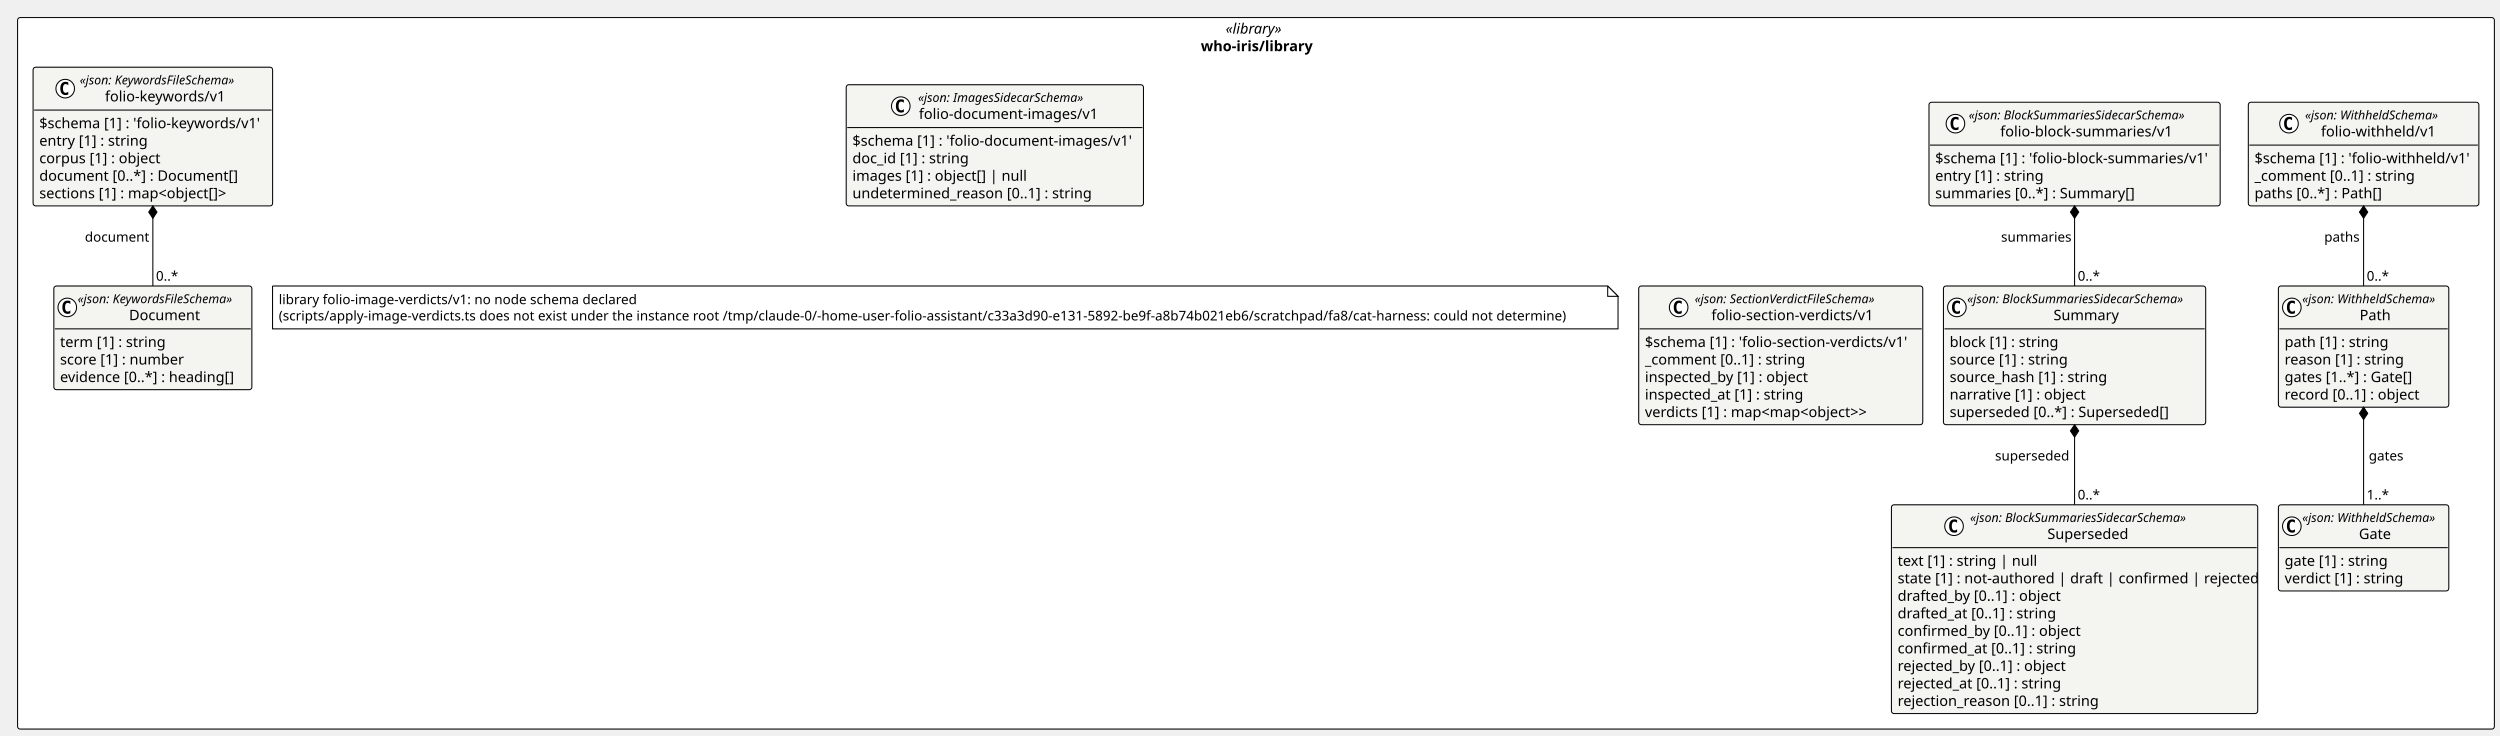
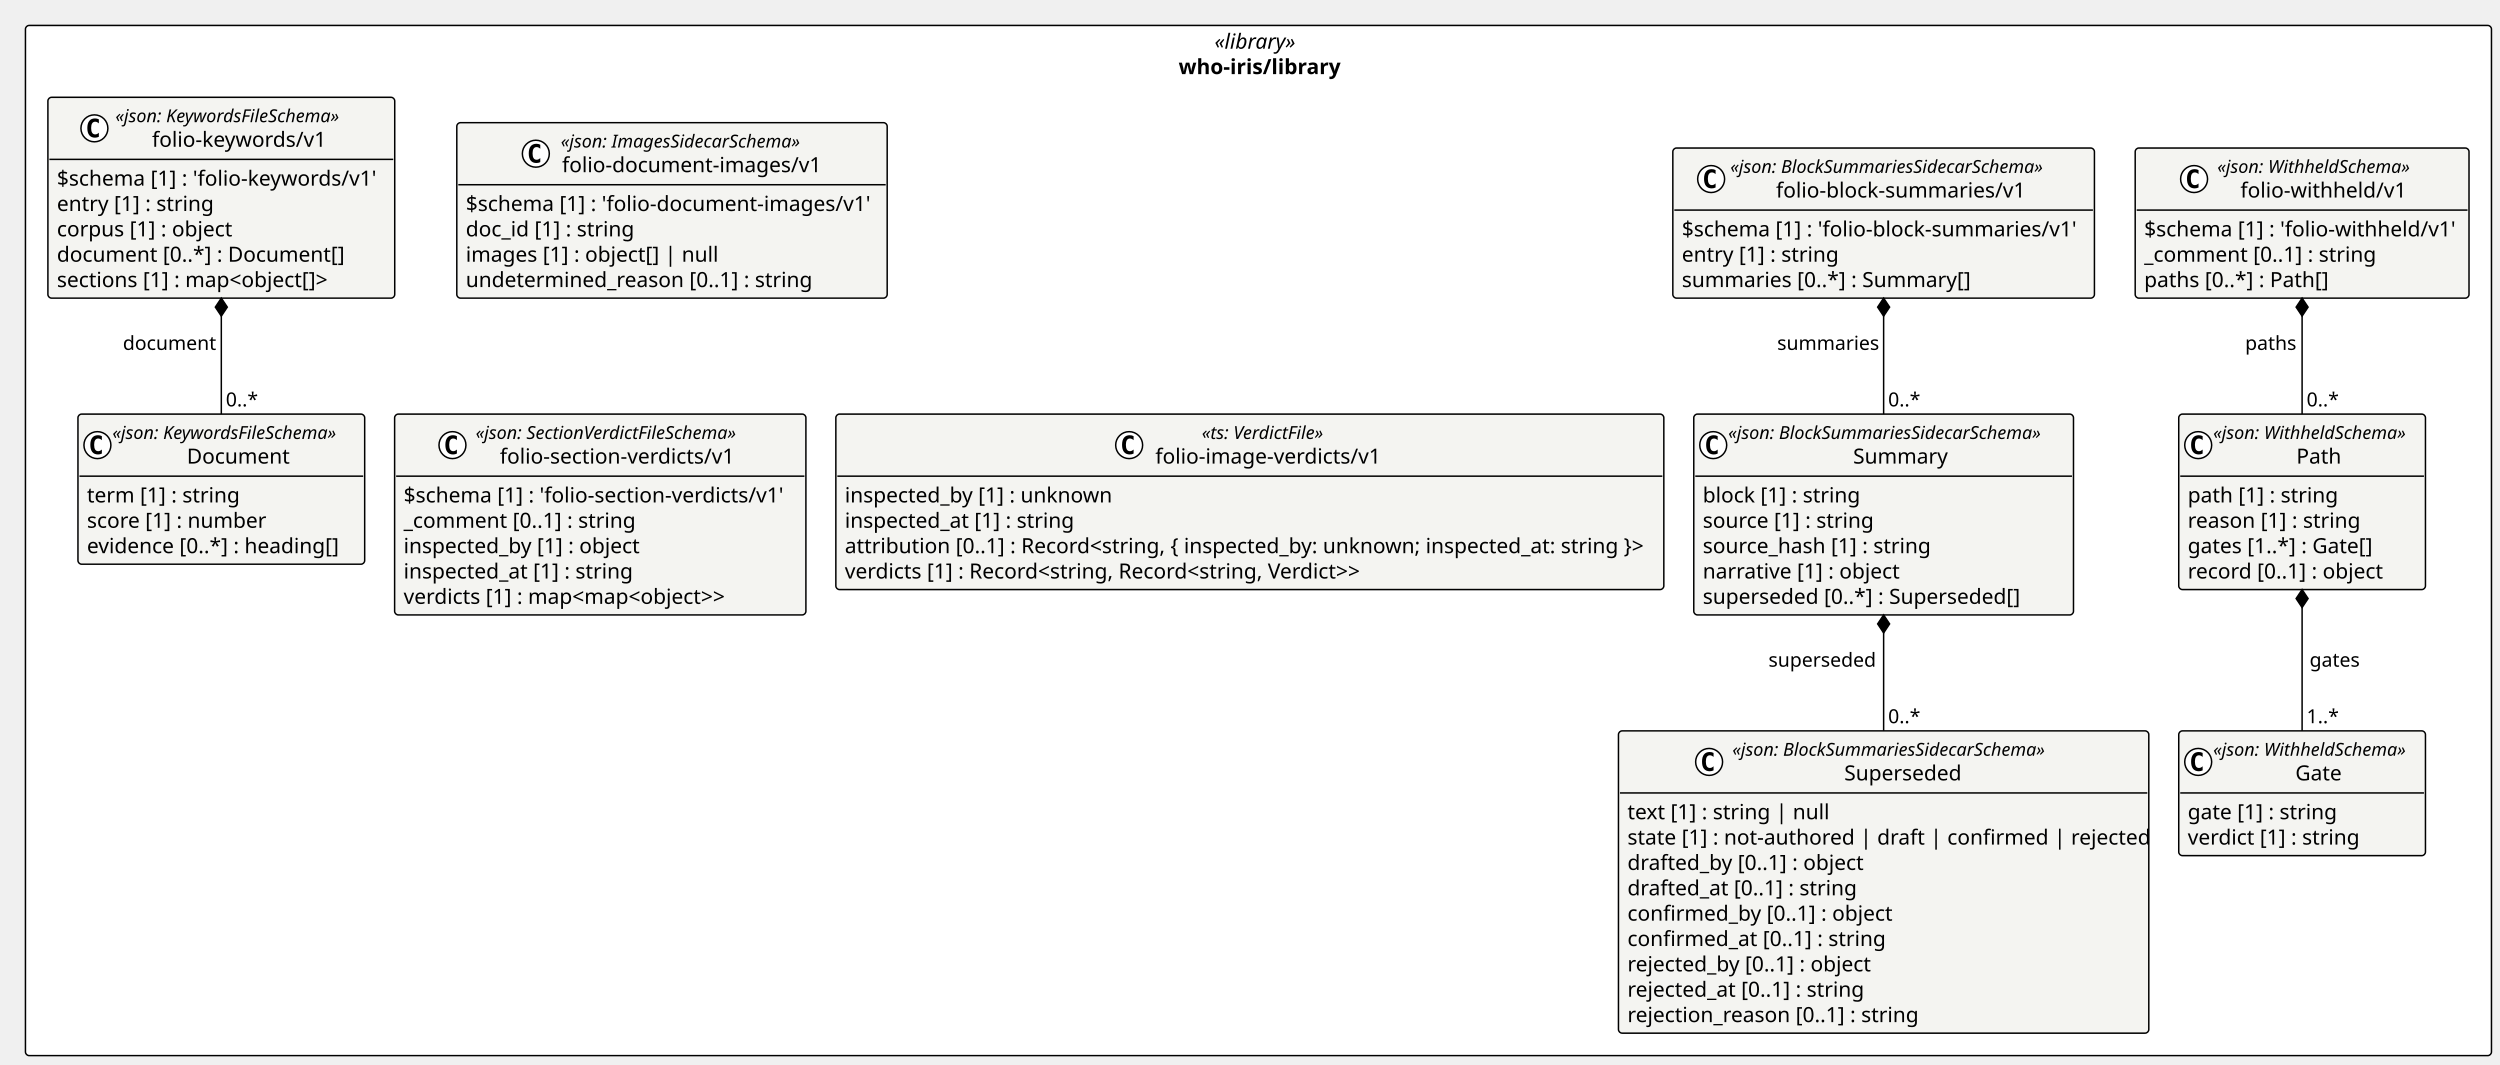
- <svg xmlns="http://www.w3.org/2000/svg" contentStyleType="text/css" height="711px" preserveAspectRatio="none" style="width:2418px;height:711px;background:#FFFFFF;" version="1.1" viewBox="0 0 2418 711" width="2418px" zoomAndPan="magnify">
+ <svg xmlns="http://www.w3.org/2000/svg" contentStyleType="text/css" height="711px" preserveAspectRatio="none" style="width:1670px;height:711px;background:#FFFFFF;" version="1.1" viewBox="0 0 1670 711" width="1670px" zoomAndPan="magnify">
  <defs />
  <g>
-     <rect fill="#FFFFFF" height="688.144" rx="2.5" ry="2.5" style="stroke:#000000;stroke-width:1.0;" width="2395.561" x="17" y="17" />
-     <text fill="#000000" font-family="Verdana" font-size="14" font-style="italic" lengthAdjust="spacing" textLength="58.7" x="1185.43" y="32.562">«library»</text>
-     <text fill="#000000" font-family="Verdana" font-size="14" font-weight="bold" lengthAdjust="spacing" textLength="106.689" x="1161.436" y="49.502">who-iris/library</text>
+     <rect fill="#FFFFFF" height="688.144" rx="2.5" ry="2.5" style="stroke:#000000;stroke-width:1.0;" width="1647.299" x="17" y="17" />
+     <text fill="#000000" font-family="Verdana" font-size="14" font-style="italic" lengthAdjust="spacing" textLength="58.7" x="811.299" y="32.562">«library»</text>
+     <text fill="#000000" font-family="Verdana" font-size="14" font-weight="bold" lengthAdjust="spacing" textLength="106.689" x="787.305" y="49.502">who-iris/library</text>
    <g id="elem_who_iris_library_folio_document_images_v1_folio_document_images_v1">
-       <rect codeLine="11" fill="#F4F4F1" height="117.217" id="who_iris_library_folio_document_images_v1_folio_document_images_v1" rx="2.5" ry="2.5" style="stroke:#000000;stroke-width:1.0;" width="287.495" x="818.451" y="81.939" />
-       <ellipse cx="871.242" cy="102.669" fill="#FFFFFF" rx="9" ry="9" style="stroke:#000000;stroke-width:1.0;" />
-       <path d="M874.211,108.31 Q873.633,108.606 872.992,108.747 Q872.352,108.903 871.649,108.903 Q869.149,108.903 867.82,107.263 Q866.508,105.606 866.508,102.481 Q866.508,99.356 867.82,97.7 Q869.149,96.044 871.649,96.044 Q872.352,96.044 872.992,96.2 Q873.649,96.356 874.211,96.653 L874.211,99.372 Q873.586,98.794 872.992,98.528 Q872.399,98.247 871.774,98.247 Q870.43,98.247 869.742,99.325 Q869.055,100.388 869.055,102.481 Q869.055,104.575 869.742,105.653 Q870.43,106.716 871.774,106.716 Q872.399,106.716 872.992,106.45 Q873.586,106.169 874.211,105.591 L874.211,108.31 Z " fill="#000000" />
-       <text fill="#000000" font-family="Verdana" font-size="12" font-style="italic" lengthAdjust="spacing" textLength="176.086" x="887.905" y="98.564">«json: ImagesSidecarSchema»</text>
-       <text fill="#000000" font-family="Verdana" font-size="14" lengthAdjust="spacing" textLength="174.412" x="888.742" y="115.022">folio-document-images/v1</text>
-       <line style="stroke:#000000;stroke-width:1.0;" x1="819.451" x2="1104.946" y1="123.398" y2="123.398" />
-       <text fill="#000000" font-family="Verdana" font-size="14" lengthAdjust="spacing" textLength="275.495" x="824.451" y="140.961">$schema [1] : 'folio-document-images/v1'</text>
-       <text fill="#000000" font-family="Verdana" font-size="14" lengthAdjust="spacing" textLength="112.554" x="824.451" y="157.9">doc_id [1] : string</text>
-       <text fill="#000000" font-family="Verdana" font-size="14" lengthAdjust="spacing" textLength="166.578" x="824.451" y="174.84">images [1] : object[] | null</text>
-       <text fill="#000000" font-family="Verdana" font-size="14" lengthAdjust="spacing" textLength="229.831" x="824.451" y="191.779">undetermined_reason [0..1] : string</text>
+       <rect codeLine="11" fill="#F4F4F1" height="117.217" id="who_iris_library_folio_document_images_v1_folio_document_images_v1" rx="2.5" ry="2.5" style="stroke:#000000;stroke-width:1.0;" width="287.495" x="305.143" y="81.939" />
+       <ellipse cx="357.935" cy="102.669" fill="#FFFFFF" rx="9" ry="9" style="stroke:#000000;stroke-width:1.0;" />
+       <path d="M360.904,108.31 Q360.325,108.606 359.685,108.747 Q359.044,108.903 358.341,108.903 Q355.841,108.903 354.513,107.263 Q353.2,105.606 353.2,102.481 Q353.2,99.356 354.513,97.7 Q355.841,96.044 358.341,96.044 Q359.044,96.044 359.685,96.2 Q360.341,96.356 360.904,96.653 L360.904,99.372 Q360.279,98.794 359.685,98.528 Q359.091,98.247 358.466,98.247 Q357.122,98.247 356.435,99.325 Q355.747,100.388 355.747,102.481 Q355.747,104.575 356.435,105.653 Q357.122,106.716 358.466,106.716 Q359.091,106.716 359.685,106.45 Q360.279,106.169 360.904,105.591 L360.904,108.31 Z " fill="#000000" />
+       <text fill="#000000" font-family="Verdana" font-size="12" font-style="italic" lengthAdjust="spacing" textLength="176.086" x="374.598" y="98.564">«json: ImagesSidecarSchema»</text>
+       <text fill="#000000" font-family="Verdana" font-size="14" lengthAdjust="spacing" textLength="174.412" x="375.435" y="115.022">folio-document-images/v1</text>
+       <line style="stroke:#000000;stroke-width:1.0;" x1="306.143" x2="591.639" y1="123.398" y2="123.398" />
+       <text fill="#000000" font-family="Verdana" font-size="14" lengthAdjust="spacing" textLength="275.495" x="311.143" y="140.961">$schema [1] : 'folio-document-images/v1'</text>
+       <text fill="#000000" font-family="Verdana" font-size="14" lengthAdjust="spacing" textLength="112.554" x="311.143" y="157.9">doc_id [1] : string</text>
+       <text fill="#000000" font-family="Verdana" font-size="14" lengthAdjust="spacing" textLength="166.578" x="311.143" y="174.84">images [1] : object[] | null</text>
+       <text fill="#000000" font-family="Verdana" font-size="14" lengthAdjust="spacing" textLength="229.831" x="311.143" y="191.779">undetermined_reason [0..1] : string</text>
+     </g>
+     <g id="elem_who_iris_library_folio_image_verdicts_v1">
+       <rect codeLine="17" fill="#F4F4F1" height="117.217" id="who_iris_library_folio_image_verdicts_v1" rx="2.5" ry="2.5" style="stroke:#000000;stroke-width:1.0;" width="553.092" x="558.345" y="276.615" />
+       <ellipse cx="754.274" cy="297.345" fill="#FFFFFF" rx="9" ry="9" style="stroke:#000000;stroke-width:1.0;" />
+       <path d="M757.243,302.985 Q756.665,303.282 756.024,303.423 Q755.383,303.579 754.68,303.579 Q752.18,303.579 750.852,301.938 Q749.54,300.282 749.54,297.157 Q749.54,294.032 750.852,292.376 Q752.18,290.72 754.68,290.72 Q755.383,290.72 756.024,290.876 Q756.68,291.032 757.243,291.329 L757.243,294.048 Q756.618,293.47 756.024,293.204 Q755.43,292.923 754.805,292.923 Q753.461,292.923 752.774,294.001 Q752.086,295.063 752.086,297.157 Q752.086,299.251 752.774,300.329 Q753.461,301.392 754.805,301.392 Q755.43,301.392 756.024,301.126 Q756.618,300.845 757.243,300.267 L757.243,302.985 Z " fill="#000000" />
+       <text fill="#000000" font-family="Verdana" font-size="12" font-style="italic" lengthAdjust="spacing" textLength="91.67" x="802.806" y="293.24">«ts: VerdictFile»</text>
+       <text fill="#000000" font-family="Verdana" font-size="14" lengthAdjust="spacing" textLength="153.733" x="771.774" y="309.697">folio-image-verdicts/v1</text>
+       <line style="stroke:#000000;stroke-width:1.0;" x1="559.345" x2="1110.437" y1="318.074" y2="318.074" />
+       <text fill="#000000" font-family="Verdana" font-size="14" lengthAdjust="spacing" textLength="180.305" x="564.345" y="335.637">inspected_by [1] : unknown</text>
+       <text fill="#000000" font-family="Verdana" font-size="14" lengthAdjust="spacing" textLength="153.166" x="564.345" y="352.576">inspected_at [1] : string</text>
+       <text fill="#000000" font-family="Verdana" font-size="14" lengthAdjust="spacing" textLength="541.092" x="564.345" y="369.516">attribution [0..1] : Record&lt;string, { inspected_by: unknown; inspected_at: string }&gt;</text>
+       <text fill="#000000" font-family="Verdana" font-size="14" lengthAdjust="spacing" textLength="355.4" x="564.345" y="386.455">verdicts [1] : Record&lt;string, Record&lt;string, Verdict&gt;&gt;</text>
    </g>
    <g id="elem_who_iris_library_folio_section_verdicts_v1_folio_section_verdicts_v1">
-       <rect codeLine="17" fill="#F4F4F1" height="134.156" id="who_iris_library_folio_section_verdicts_v1_folio_section_verdicts_v1" rx="2.5" ry="2.5" style="stroke:#000000;stroke-width:1.0;" width="274.739" x="1584.959" y="276.615" />
-       <ellipse cx="1623.595" cy="297.345" fill="#FFFFFF" rx="9" ry="9" style="stroke:#000000;stroke-width:1.0;" />
-       <path d="M1626.563,302.985 Q1625.985,303.282 1625.345,303.423 Q1624.704,303.579 1624.001,303.579 Q1621.501,303.579 1620.173,301.938 Q1618.86,300.282 1618.86,297.157 Q1618.86,294.032 1620.173,292.376 Q1621.501,290.72 1624.001,290.72 Q1624.704,290.72 1625.345,290.876 Q1626.001,291.032 1626.563,291.329 L1626.563,294.048 Q1625.938,293.47 1625.345,293.204 Q1624.751,292.923 1624.126,292.923 Q1622.782,292.923 1622.095,294.001 Q1621.407,295.063 1621.407,297.157 Q1621.407,299.251 1622.095,300.329 Q1622.782,301.392 1624.126,301.392 Q1624.751,301.392 1625.345,301.126 Q1625.938,300.845 1626.563,300.267 L1626.563,302.985 Z " fill="#000000" />
-       <text fill="#000000" font-family="Verdana" font-size="12" font-style="italic" lengthAdjust="spacing" textLength="193.969" x="1639.095" y="293.24">«json: SectionVerdictFileSchema»</text>
-       <text fill="#000000" font-family="Verdana" font-size="14" lengthAdjust="spacing" textLength="161.656" x="1655.251" y="309.697">folio-section-verdicts/v1</text>
-       <line style="stroke:#000000;stroke-width:1.0;" x1="1585.959" x2="1858.699" y1="318.074" y2="318.074" />
-       <text fill="#000000" font-family="Verdana" font-size="14" lengthAdjust="spacing" textLength="262.739" x="1590.959" y="335.637">$schema [1] : 'folio-section-verdicts/v1'</text>
-       <text fill="#000000" font-family="Verdana" font-size="14" lengthAdjust="spacing" textLength="154.458" x="1590.959" y="352.576">_comment [0..1] : string</text>
-       <text fill="#000000" font-family="Verdana" font-size="14" lengthAdjust="spacing" textLength="160.774" x="1590.959" y="369.516">inspected_by [1] : object</text>
-       <text fill="#000000" font-family="Verdana" font-size="14" lengthAdjust="spacing" textLength="153.166" x="1590.959" y="386.455">inspected_at [1] : string</text>
-       <text fill="#000000" font-family="Verdana" font-size="14" lengthAdjust="spacing" textLength="220.527" x="1590.959" y="403.394">verdicts [1] : map&lt;map&lt;object&gt;&gt;</text>
+       <rect codeLine="23" fill="#F4F4F1" height="134.156" id="who_iris_library_folio_section_verdicts_v1_folio_section_verdicts_v1" rx="2.5" ry="2.5" style="stroke:#000000;stroke-width:1.0;" width="274.739" x="263.606" y="276.615" />
+       <ellipse cx="302.241" cy="297.345" fill="#FFFFFF" rx="9" ry="9" style="stroke:#000000;stroke-width:1.0;" />
+       <path d="M305.209,302.985 Q304.631,303.282 303.991,303.423 Q303.35,303.579 302.647,303.579 Q300.147,303.579 298.819,301.938 Q297.506,300.282 297.506,297.157 Q297.506,294.032 298.819,292.376 Q300.147,290.72 302.647,290.72 Q303.35,290.72 303.991,290.876 Q304.647,291.032 305.209,291.329 L305.209,294.048 Q304.584,293.47 303.991,293.204 Q303.397,292.923 302.772,292.923 Q301.428,292.923 300.741,294.001 Q300.053,295.063 300.053,297.157 Q300.053,299.251 300.741,300.329 Q301.428,301.392 302.772,301.392 Q303.397,301.392 303.991,301.126 Q304.584,300.845 305.209,300.267 L305.209,302.985 Z " fill="#000000" />
+       <text fill="#000000" font-family="Verdana" font-size="12" font-style="italic" lengthAdjust="spacing" textLength="193.969" x="317.741" y="293.24">«json: SectionVerdictFileSchema»</text>
+       <text fill="#000000" font-family="Verdana" font-size="14" lengthAdjust="spacing" textLength="161.656" x="333.897" y="309.697">folio-section-verdicts/v1</text>
+       <line style="stroke:#000000;stroke-width:1.0;" x1="264.606" x2="537.345" y1="318.074" y2="318.074" />
+       <text fill="#000000" font-family="Verdana" font-size="14" lengthAdjust="spacing" textLength="262.739" x="269.606" y="335.637">$schema [1] : 'folio-section-verdicts/v1'</text>
+       <text fill="#000000" font-family="Verdana" font-size="14" lengthAdjust="spacing" textLength="154.458" x="269.606" y="352.576">_comment [0..1] : string</text>
+       <text fill="#000000" font-family="Verdana" font-size="14" lengthAdjust="spacing" textLength="160.774" x="269.606" y="369.516">inspected_by [1] : object</text>
+       <text fill="#000000" font-family="Verdana" font-size="14" lengthAdjust="spacing" textLength="153.166" x="269.606" y="386.455">inspected_at [1] : string</text>
+       <text fill="#000000" font-family="Verdana" font-size="14" lengthAdjust="spacing" textLength="220.527" x="269.606" y="403.394">verdicts [1] : map&lt;map&lt;object&gt;&gt;</text>
    </g>
    <g id="elem_who_iris_library_folio_block_summaries_v1_Superseded">
-       <rect codeLine="24" fill="#F4F4F1" height="201.914" id="who_iris_library_folio_block_summaries_v1_Superseded" rx="2.5" ry="2.5" style="stroke:#000000;stroke-width:1.0;" width="354.269" x="1829.391" y="488.231" />
-       <ellipse cx="1889.949" cy="508.96" fill="#FFFFFF" rx="9" ry="9" style="stroke:#000000;stroke-width:1.0;" />
-       <path d="M1892.918,514.601 Q1892.339,514.898 1891.699,515.038 Q1891.058,515.194 1890.355,515.194 Q1887.855,515.194 1886.527,513.554 Q1885.214,511.897 1885.214,508.772 Q1885.214,505.647 1886.527,503.991 Q1887.855,502.335 1890.355,502.335 Q1891.058,502.335 1891.699,502.491 Q1892.355,502.647 1892.918,502.944 L1892.918,505.663 Q1892.293,505.085 1891.699,504.819 Q1891.105,504.538 1890.48,504.538 Q1889.136,504.538 1888.449,505.616 Q1887.761,506.679 1887.761,508.772 Q1887.761,510.866 1888.449,511.944 Q1889.136,513.007 1890.48,513.007 Q1891.105,513.007 1891.699,512.741 Q1892.293,512.46 1892.918,511.882 L1892.918,514.601 Z " fill="#000000" />
-       <text fill="#000000" font-family="Verdana" font-size="12" font-style="italic" lengthAdjust="spacing" textLength="229.652" x="1905.449" y="504.856">«json: BlockSummariesSidecarSchema»</text>
-       <text fill="#000000" font-family="Verdana" font-size="14" lengthAdjust="spacing" textLength="80.124" x="1980.213" y="521.312">Superseded</text>
-       <line style="stroke:#000000;stroke-width:1.0;" x1="1830.391" x2="2182.659" y1="529.689" y2="529.689" />
-       <text fill="#000000" font-family="Verdana" font-size="14" lengthAdjust="spacing" textLength="130.067" x="1835.391" y="547.252">text [1] : string | null</text>
-       <text fill="#000000" font-family="Verdana" font-size="14" lengthAdjust="spacing" textLength="342.269" x="1835.391" y="564.191">state [1] : not-authored | draft | confirmed | rejected</text>
-       <text fill="#000000" font-family="Verdana" font-size="14" lengthAdjust="spacing" textLength="160.774" x="1835.391" y="581.131">drafted_by [0..1] : object</text>
-       <text fill="#000000" font-family="Verdana" font-size="14" lengthAdjust="spacing" textLength="153.166" x="1835.391" y="598.07">drafted_at [0..1] : string</text>
-       <text fill="#000000" font-family="Verdana" font-size="14" lengthAdjust="spacing" textLength="180.079" x="1835.391" y="615.01">confirmed_by [0..1] : object</text>
-       <text fill="#000000" font-family="Verdana" font-size="14" lengthAdjust="spacing" textLength="172.471" x="1835.391" y="631.949">confirmed_at [0..1] : string</text>
-       <text fill="#000000" font-family="Verdana" font-size="14" lengthAdjust="spacing" textLength="166.872" x="1835.391" y="648.889">rejected_by [0..1] : object</text>
-       <text fill="#000000" font-family="Verdana" font-size="14" lengthAdjust="spacing" textLength="159.264" x="1835.391" y="665.828">rejected_at [0..1] : string</text>
-       <text fill="#000000" font-family="Verdana" font-size="14" lengthAdjust="spacing" textLength="195.494" x="1835.391" y="682.768">rejection_reason [0..1] : string</text>
+       <rect codeLine="30" fill="#F4F4F1" height="201.914" id="who_iris_library_folio_block_summaries_v1_Superseded" rx="2.5" ry="2.5" style="stroke:#000000;stroke-width:1.0;" width="354.269" x="1081.128" y="488.231" />
+       <ellipse cx="1141.687" cy="508.96" fill="#FFFFFF" rx="9" ry="9" style="stroke:#000000;stroke-width:1.0;" />
+       <path d="M1144.655,514.601 Q1144.077,514.898 1143.437,515.038 Q1142.796,515.194 1142.093,515.194 Q1139.593,515.194 1138.265,513.554 Q1136.952,511.897 1136.952,508.772 Q1136.952,505.647 1138.265,503.991 Q1139.593,502.335 1142.093,502.335 Q1142.796,502.335 1143.437,502.491 Q1144.093,502.647 1144.655,502.944 L1144.655,505.663 Q1144.03,505.085 1143.437,504.819 Q1142.843,504.538 1142.218,504.538 Q1140.874,504.538 1140.187,505.616 Q1139.499,506.679 1139.499,508.772 Q1139.499,510.866 1140.187,511.944 Q1140.874,513.007 1142.218,513.007 Q1142.843,513.007 1143.437,512.741 Q1144.03,512.46 1144.655,511.882 L1144.655,514.601 Z " fill="#000000" />
+       <text fill="#000000" font-family="Verdana" font-size="12" font-style="italic" lengthAdjust="spacing" textLength="229.652" x="1157.187" y="504.856">«json: BlockSummariesSidecarSchema»</text>
+       <text fill="#000000" font-family="Verdana" font-size="14" lengthAdjust="spacing" textLength="80.124" x="1231.951" y="521.312">Superseded</text>
+       <line style="stroke:#000000;stroke-width:1.0;" x1="1082.128" x2="1434.397" y1="529.689" y2="529.689" />
+       <text fill="#000000" font-family="Verdana" font-size="14" lengthAdjust="spacing" textLength="130.067" x="1087.128" y="547.252">text [1] : string | null</text>
+       <text fill="#000000" font-family="Verdana" font-size="14" lengthAdjust="spacing" textLength="342.269" x="1087.128" y="564.191">state [1] : not-authored | draft | confirmed | rejected</text>
+       <text fill="#000000" font-family="Verdana" font-size="14" lengthAdjust="spacing" textLength="160.774" x="1087.128" y="581.131">drafted_by [0..1] : object</text>
+       <text fill="#000000" font-family="Verdana" font-size="14" lengthAdjust="spacing" textLength="153.166" x="1087.128" y="598.07">drafted_at [0..1] : string</text>
+       <text fill="#000000" font-family="Verdana" font-size="14" lengthAdjust="spacing" textLength="180.079" x="1087.128" y="615.01">confirmed_by [0..1] : object</text>
+       <text fill="#000000" font-family="Verdana" font-size="14" lengthAdjust="spacing" textLength="172.471" x="1087.128" y="631.949">confirmed_at [0..1] : string</text>
+       <text fill="#000000" font-family="Verdana" font-size="14" lengthAdjust="spacing" textLength="166.872" x="1087.128" y="648.889">rejected_by [0..1] : object</text>
+       <text fill="#000000" font-family="Verdana" font-size="14" lengthAdjust="spacing" textLength="159.264" x="1087.128" y="665.828">rejected_at [0..1] : string</text>
+       <text fill="#000000" font-family="Verdana" font-size="14" lengthAdjust="spacing" textLength="195.494" x="1087.128" y="682.768">rejection_reason [0..1] : string</text>
    </g>
    <g id="elem_who_iris_library_folio_block_summaries_v1_Summary">
-       <rect codeLine="35" fill="#F4F4F1" height="134.156" id="who_iris_library_folio_block_summaries_v1_Summary" rx="2.5" ry="2.5" style="stroke:#000000;stroke-width:1.0;" width="253.652" x="1879.699" y="276.615" />
-       <ellipse cx="1892.699" cy="297.345" fill="#FFFFFF" rx="9" ry="9" style="stroke:#000000;stroke-width:1.0;" />
-       <path d="M1895.668,302.985 Q1895.089,303.282 1894.449,303.423 Q1893.808,303.579 1893.105,303.579 Q1890.605,303.579 1889.277,301.938 Q1887.964,300.282 1887.964,297.157 Q1887.964,294.032 1889.277,292.376 Q1890.605,290.72 1893.105,290.72 Q1893.808,290.72 1894.449,290.876 Q1895.105,291.032 1895.668,291.329 L1895.668,294.048 Q1895.043,293.47 1894.449,293.204 Q1893.855,292.923 1893.23,292.923 Q1891.886,292.923 1891.199,294.001 Q1890.511,295.063 1890.511,297.157 Q1890.511,299.251 1891.199,300.329 Q1891.886,301.392 1893.23,301.392 Q1893.855,301.392 1894.449,301.126 Q1895.043,300.845 1895.668,300.267 L1895.668,302.985 Z " fill="#000000" />
-       <text fill="#000000" font-family="Verdana" font-size="12" font-style="italic" lengthAdjust="spacing" textLength="229.652" x="1902.699" y="293.24">«json: BlockSummariesSidecarSchema»</text>
-       <text fill="#000000" font-family="Verdana" font-size="14" lengthAdjust="spacing" textLength="62.788" x="1986.131" y="309.697">Summary</text>
-       <line style="stroke:#000000;stroke-width:1.0;" x1="1880.699" x2="2132.351" y1="318.074" y2="318.074" />
-       <text fill="#000000" font-family="Verdana" font-size="14" lengthAdjust="spacing" textLength="105.28" x="1885.699" y="335.637">block [1] : string</text>
-       <text fill="#000000" font-family="Verdana" font-size="14" lengthAdjust="spacing" textLength="114.734" x="1885.699" y="352.576">source [1] : string</text>
-       <text fill="#000000" font-family="Verdana" font-size="14" lengthAdjust="spacing" textLength="152.927" x="1885.699" y="369.516">source_hash [1] : string</text>
-       <text fill="#000000" font-family="Verdana" font-size="14" lengthAdjust="spacing" textLength="131.387" x="1885.699" y="386.455">narrative [1] : object</text>
-       <text fill="#000000" font-family="Verdana" font-size="14" lengthAdjust="spacing" textLength="218.839" x="1885.699" y="403.394">superseded [0..*] : Superseded[]</text>
+       <rect codeLine="41" fill="#F4F4F1" height="134.156" id="who_iris_library_folio_block_summaries_v1_Summary" rx="2.5" ry="2.5" style="stroke:#000000;stroke-width:1.0;" width="253.652" x="1131.437" y="276.615" />
+       <ellipse cx="1144.437" cy="297.345" fill="#FFFFFF" rx="9" ry="9" style="stroke:#000000;stroke-width:1.0;" />
+       <path d="M1147.405,302.985 Q1146.827,303.282 1146.187,303.423 Q1145.546,303.579 1144.843,303.579 Q1142.343,303.579 1141.015,301.938 Q1139.702,300.282 1139.702,297.157 Q1139.702,294.032 1141.015,292.376 Q1142.343,290.72 1144.843,290.72 Q1145.546,290.72 1146.187,290.876 Q1146.843,291.032 1147.405,291.329 L1147.405,294.048 Q1146.78,293.47 1146.187,293.204 Q1145.593,292.923 1144.968,292.923 Q1143.624,292.923 1142.937,294.001 Q1142.249,295.063 1142.249,297.157 Q1142.249,299.251 1142.937,300.329 Q1143.624,301.392 1144.968,301.392 Q1145.593,301.392 1146.187,301.126 Q1146.78,300.845 1147.405,300.267 L1147.405,302.985 Z " fill="#000000" />
+       <text fill="#000000" font-family="Verdana" font-size="12" font-style="italic" lengthAdjust="spacing" textLength="229.652" x="1154.437" y="293.24">«json: BlockSummariesSidecarSchema»</text>
+       <text fill="#000000" font-family="Verdana" font-size="14" lengthAdjust="spacing" textLength="62.788" x="1237.869" y="309.697">Summary</text>
+       <line style="stroke:#000000;stroke-width:1.0;" x1="1132.437" x2="1384.089" y1="318.074" y2="318.074" />
+       <text fill="#000000" font-family="Verdana" font-size="14" lengthAdjust="spacing" textLength="105.28" x="1137.437" y="335.637">block [1] : string</text>
+       <text fill="#000000" font-family="Verdana" font-size="14" lengthAdjust="spacing" textLength="114.734" x="1137.437" y="352.576">source [1] : string</text>
+       <text fill="#000000" font-family="Verdana" font-size="14" lengthAdjust="spacing" textLength="152.927" x="1137.437" y="369.516">source_hash [1] : string</text>
+       <text fill="#000000" font-family="Verdana" font-size="14" lengthAdjust="spacing" textLength="131.387" x="1137.437" y="386.455">narrative [1] : object</text>
+       <text fill="#000000" font-family="Verdana" font-size="14" lengthAdjust="spacing" textLength="218.839" x="1137.437" y="403.394">superseded [0..*] : Superseded[]</text>
    </g>
    <g id="elem_who_iris_library_folio_block_summaries_v1_folio_block_summaries_v1">
-       <rect codeLine="42" fill="#F4F4F1" height="100.277" id="who_iris_library_folio_block_summaries_v1_folio_block_summaries_v1" rx="2.5" ry="2.5" style="stroke:#000000;stroke-width:1.0;" width="281.63" x="1865.71" y="98.879" />
-       <ellipse cx="1891.3" cy="119.608" fill="#FFFFFF" rx="9" ry="9" style="stroke:#000000;stroke-width:1.0;" />
-       <path d="M1894.269,125.249 Q1893.69,125.546 1893.05,125.686 Q1892.409,125.843 1891.706,125.843 Q1889.206,125.843 1887.878,124.202 Q1886.565,122.546 1886.565,119.421 Q1886.565,116.296 1887.878,114.64 Q1889.206,112.983 1891.706,112.983 Q1892.409,112.983 1893.05,113.14 Q1893.706,113.296 1894.269,113.593 L1894.269,116.311 Q1893.644,115.733 1893.05,115.468 Q1892.456,115.186 1891.831,115.186 Q1890.487,115.186 1889.8,116.265 Q1889.112,117.327 1889.112,119.421 Q1889.112,121.515 1889.8,122.593 Q1890.487,123.655 1891.831,123.655 Q1892.456,123.655 1893.05,123.39 Q1893.644,123.108 1894.269,122.53 L1894.269,125.249 Z " fill="#000000" />
-       <text fill="#000000" font-family="Verdana" font-size="12" font-style="italic" lengthAdjust="spacing" textLength="229.652" x="1904.098" y="115.504">«json: BlockSummariesSidecarSchema»</text>
-       <text fill="#000000" font-family="Verdana" font-size="14" lengthAdjust="spacing" textLength="168.547" x="1934.65" y="131.961">folio-block-summaries/v1</text>
-       <line style="stroke:#000000;stroke-width:1.0;" x1="1866.71" x2="2146.34" y1="140.338" y2="140.338" />
-       <text fill="#000000" font-family="Verdana" font-size="14" lengthAdjust="spacing" textLength="269.63" x="1871.71" y="157.9">$schema [1] : 'folio-block-summaries/v1'</text>
-       <text fill="#000000" font-family="Verdana" font-size="14" lengthAdjust="spacing" textLength="103.394" x="1871.71" y="174.84">entry [1] : string</text>
-       <text fill="#000000" font-family="Verdana" font-size="14" lengthAdjust="spacing" textLength="195.241" x="1871.71" y="191.779">summaries [0..*] : Summary[]</text>
+       <rect codeLine="48" fill="#F4F4F1" height="100.277" id="who_iris_library_folio_block_summaries_v1_folio_block_summaries_v1" rx="2.5" ry="2.5" style="stroke:#000000;stroke-width:1.0;" width="281.63" x="1117.448" y="98.879" />
+       <ellipse cx="1143.038" cy="119.608" fill="#FFFFFF" rx="9" ry="9" style="stroke:#000000;stroke-width:1.0;" />
+       <path d="M1146.006,125.249 Q1145.428,125.546 1144.788,125.686 Q1144.147,125.843 1143.444,125.843 Q1140.944,125.843 1139.616,124.202 Q1138.303,122.546 1138.303,119.421 Q1138.303,116.296 1139.616,114.64 Q1140.944,112.983 1143.444,112.983 Q1144.147,112.983 1144.788,113.14 Q1145.444,113.296 1146.006,113.593 L1146.006,116.311 Q1145.381,115.733 1144.788,115.468 Q1144.194,115.186 1143.569,115.186 Q1142.225,115.186 1141.538,116.265 Q1140.85,117.327 1140.85,119.421 Q1140.85,121.515 1141.538,122.593 Q1142.225,123.655 1143.569,123.655 Q1144.194,123.655 1144.788,123.39 Q1145.381,123.108 1146.006,122.53 L1146.006,125.249 Z " fill="#000000" />
+       <text fill="#000000" font-family="Verdana" font-size="12" font-style="italic" lengthAdjust="spacing" textLength="229.652" x="1155.835" y="115.504">«json: BlockSummariesSidecarSchema»</text>
+       <text fill="#000000" font-family="Verdana" font-size="14" lengthAdjust="spacing" textLength="168.547" x="1186.388" y="131.961">folio-block-summaries/v1</text>
+       <line style="stroke:#000000;stroke-width:1.0;" x1="1118.448" x2="1398.078" y1="140.338" y2="140.338" />
+       <text fill="#000000" font-family="Verdana" font-size="14" lengthAdjust="spacing" textLength="269.63" x="1123.448" y="157.9">$schema [1] : 'folio-block-summaries/v1'</text>
+       <text fill="#000000" font-family="Verdana" font-size="14" lengthAdjust="spacing" textLength="103.394" x="1123.448" y="174.84">entry [1] : string</text>
+       <text fill="#000000" font-family="Verdana" font-size="14" lengthAdjust="spacing" textLength="195.241" x="1123.448" y="191.779">summaries [0..*] : Summary[]</text>
    </g>
    <g id="elem_who_iris_library_folio_keywords_v1_Document">
-       <rect codeLine="47" fill="#F4F4F1" height="100.277" id="who_iris_library_folio_keywords_v1_Document" rx="2.5" ry="2.5" style="stroke:#000000;stroke-width:1.0;" width="191.531" x="52.074" y="276.615" />
+       <rect codeLine="53" fill="#F4F4F1" height="100.277" id="who_iris_library_folio_keywords_v1_Document" rx="2.5" ry="2.5" style="stroke:#000000;stroke-width:1.0;" width="191.531" x="52.074" y="276.615" />
      <ellipse cx="65.074" cy="297.345" fill="#FFFFFF" rx="9" ry="9" style="stroke:#000000;stroke-width:1.0;" />
      <path d="M68.043,302.985 Q67.465,303.282 66.824,303.423 Q66.184,303.579 65.481,303.579 Q62.98,303.579 61.652,301.938 Q60.34,300.282 60.34,297.157 Q60.34,294.032 61.652,292.376 Q62.98,290.72 65.481,290.72 Q66.184,290.72 66.824,290.876 Q67.481,291.032 68.043,291.329 L68.043,294.048 Q67.418,293.47 66.824,293.204 Q66.231,292.923 65.606,292.923 Q64.262,292.923 63.574,294.001 Q62.887,295.063 62.887,297.157 Q62.887,299.251 63.574,300.329 Q64.262,301.392 65.606,301.392 Q66.231,301.392 66.824,301.126 Q67.418,300.845 68.043,300.267 L68.043,302.985 Z " fill="#000000" />
      <text fill="#000000" font-family="Verdana" font-size="12" font-style="italic" lengthAdjust="spacing" textLength="167.531" x="75.074" y="293.24">«json: KeywordsFileSchema»</text>
      <text fill="#000000" font-family="Verdana" font-size="14" lengthAdjust="spacing" textLength="68.052" x="124.814" y="309.697">Document</text>
      <line style="stroke:#000000;stroke-width:1.0;" x1="53.074" x2="242.606" y1="318.074" y2="318.074" />
      <text fill="#000000" font-family="Verdana" font-size="14" lengthAdjust="spacing" textLength="99.518" x="58.074" y="335.637">term [1] : string</text>
      <text fill="#000000" font-family="Verdana" font-size="14" lengthAdjust="spacing" textLength="119.786" x="58.074" y="352.576">score [1] : number</text>
      <text fill="#000000" font-family="Verdana" font-size="14" lengthAdjust="spacing" textLength="173.893" x="58.074" y="369.516">evidence [0..*] : heading[]</text>
    </g>
    <g id="elem_who_iris_library_folio_keywords_v1_folio_keywords_v1">
-       <rect codeLine="52" fill="#F4F4F1" height="134.156" id="who_iris_library_folio_keywords_v1_folio_keywords_v1" rx="2.5" ry="2.5" style="stroke:#000000;stroke-width:1.0;" width="231.68" x="32" y="65" />
+       <rect codeLine="58" fill="#F4F4F1" height="134.156" id="who_iris_library_folio_keywords_v1_folio_keywords_v1" rx="2.5" ry="2.5" style="stroke:#000000;stroke-width:1.0;" width="231.68" x="32" y="65" />
      <ellipse cx="63.067" cy="85.73" fill="#FFFFFF" rx="9" ry="9" style="stroke:#000000;stroke-width:1.0;" />
      <path d="M66.035,91.37 Q65.457,91.667 64.817,91.808 Q64.176,91.964 63.473,91.964 Q60.973,91.964 59.645,90.323 Q58.332,88.667 58.332,85.542 Q58.332,82.417 59.645,80.761 Q60.973,79.105 63.473,79.105 Q64.176,79.105 64.817,79.261 Q65.473,79.417 66.035,79.714 L66.035,82.433 Q65.41,81.855 64.817,81.589 Q64.223,81.308 63.598,81.308 Q62.254,81.308 61.567,82.386 Q60.879,83.448 60.879,85.542 Q60.879,87.636 61.567,88.714 Q62.254,89.776 63.598,89.776 Q64.223,89.776 64.817,89.511 Q65.41,89.23 66.035,88.651 L66.035,91.37 Z " fill="#000000" />
      <text fill="#000000" font-family="Verdana" font-size="12" font-style="italic" lengthAdjust="spacing" textLength="167.531" x="77.082" y="81.625">«json: KeywordsFileSchema»</text>
      <text fill="#000000" font-family="Verdana" font-size="14" lengthAdjust="spacing" textLength="118.597" x="101.549" y="98.082">folio-keywords/v1</text>
      <line style="stroke:#000000;stroke-width:1.0;" x1="33" x2="262.68" y1="106.459" y2="106.459" />
      <text fill="#000000" font-family="Verdana" font-size="14" lengthAdjust="spacing" textLength="219.68" x="38" y="124.022">$schema [1] : 'folio-keywords/v1'</text>
      <text fill="#000000" font-family="Verdana" font-size="14" lengthAdjust="spacing" textLength="103.394" x="38" y="140.961">entry [1] : string</text>
      <text fill="#000000" font-family="Verdana" font-size="14" lengthAdjust="spacing" textLength="118.754" x="38" y="157.9">corpus [1] : object</text>
      <text fill="#000000" font-family="Verdana" font-size="14" lengthAdjust="spacing" textLength="194.756" x="38" y="174.84">document [0..*] : Document[]</text>
      <text fill="#000000" font-family="Verdana" font-size="14" lengthAdjust="spacing" textLength="185.862" x="38" y="191.779">sections [1] : map&lt;object[]&gt;</text>
    </g>
    <g id="elem_who_iris_library_folio_withheld_v1_Gate">
-       <rect codeLine="59" fill="#F4F4F1" height="83.338" id="who_iris_library_folio_withheld_v1_Gate" rx="2.5" ry="2.5" style="stroke:#000000;stroke-width:1.0;" width="164.812" x="2203.659" y="488.231" />
-       <ellipse cx="2216.659" cy="508.96" fill="#FFFFFF" rx="9" ry="9" style="stroke:#000000;stroke-width:1.0;" />
-       <path d="M2219.628,514.601 Q2219.05,514.898 2218.409,515.038 Q2217.769,515.194 2217.065,515.194 Q2214.565,515.194 2213.237,513.554 Q2211.925,511.897 2211.925,508.772 Q2211.925,505.647 2213.237,503.991 Q2214.565,502.335 2217.065,502.335 Q2217.769,502.335 2218.409,502.491 Q2219.065,502.647 2219.628,502.944 L2219.628,505.663 Q2219.003,505.085 2218.409,504.819 Q2217.815,504.538 2217.19,504.538 Q2215.847,504.538 2215.159,505.616 Q2214.472,506.679 2214.472,508.772 Q2214.472,510.866 2215.159,511.944 Q2215.847,513.007 2217.19,513.007 Q2217.815,513.007 2218.409,512.741 Q2219.003,512.46 2219.628,511.882 L2219.628,514.601 Z " fill="#000000" />
-       <text fill="#000000" font-family="Verdana" font-size="12" font-style="italic" lengthAdjust="spacing" textLength="140.812" x="2226.659" y="504.856">«json: WithheldSchema»</text>
-       <text fill="#000000" font-family="Verdana" font-size="14" lengthAdjust="spacing" textLength="31.049" x="2281.541" y="521.312">Gate</text>
-       <line style="stroke:#000000;stroke-width:1.0;" x1="2204.659" x2="2367.472" y1="529.689" y2="529.689" />
-       <text fill="#000000" font-family="Verdana" font-size="14" lengthAdjust="spacing" textLength="98.431" x="2209.659" y="547.252">gate [1] : string</text>
-       <text fill="#000000" font-family="Verdana" font-size="14" lengthAdjust="spacing" textLength="115.083" x="2209.659" y="564.191">verdict [1] : string</text>
+       <rect codeLine="65" fill="#F4F4F1" height="83.338" id="who_iris_library_folio_withheld_v1_Gate" rx="2.5" ry="2.5" style="stroke:#000000;stroke-width:1.0;" width="164.812" x="1455.397" y="488.231" />
+       <ellipse cx="1468.397" cy="508.96" fill="#FFFFFF" rx="9" ry="9" style="stroke:#000000;stroke-width:1.0;" />
+       <path d="M1471.366,514.601 Q1470.788,514.898 1470.147,515.038 Q1469.506,515.194 1468.803,515.194 Q1466.303,515.194 1464.975,513.554 Q1463.663,511.897 1463.663,508.772 Q1463.663,505.647 1464.975,503.991 Q1466.303,502.335 1468.803,502.335 Q1469.506,502.335 1470.147,502.491 Q1470.803,502.647 1471.366,502.944 L1471.366,505.663 Q1470.741,505.085 1470.147,504.819 Q1469.553,504.538 1468.928,504.538 Q1467.584,504.538 1466.897,505.616 Q1466.209,506.679 1466.209,508.772 Q1466.209,510.866 1466.897,511.944 Q1467.584,513.007 1468.928,513.007 Q1469.553,513.007 1470.147,512.741 Q1470.741,512.46 1471.366,511.882 L1471.366,514.601 Z " fill="#000000" />
+       <text fill="#000000" font-family="Verdana" font-size="12" font-style="italic" lengthAdjust="spacing" textLength="140.812" x="1478.397" y="504.856">«json: WithheldSchema»</text>
+       <text fill="#000000" font-family="Verdana" font-size="14" lengthAdjust="spacing" textLength="31.049" x="1533.279" y="521.312">Gate</text>
+       <line style="stroke:#000000;stroke-width:1.0;" x1="1456.397" x2="1619.209" y1="529.689" y2="529.689" />
+       <text fill="#000000" font-family="Verdana" font-size="14" lengthAdjust="spacing" textLength="98.431" x="1461.397" y="547.252">gate [1] : string</text>
+       <text fill="#000000" font-family="Verdana" font-size="14" lengthAdjust="spacing" textLength="115.083" x="1461.397" y="564.191">verdict [1] : string</text>
    </g>
    <g id="elem_who_iris_library_folio_withheld_v1_Path">
-       <rect codeLine="63" fill="#F4F4F1" height="117.217" id="who_iris_library_folio_withheld_v1_Path" rx="2.5" ry="2.5" style="stroke:#000000;stroke-width:1.0;" width="164.812" x="2203.659" y="276.615" />
-       <ellipse cx="2216.659" cy="297.345" fill="#FFFFFF" rx="9" ry="9" style="stroke:#000000;stroke-width:1.0;" />
-       <path d="M2219.628,302.985 Q2219.05,303.282 2218.409,303.423 Q2217.769,303.579 2217.065,303.579 Q2214.565,303.579 2213.237,301.938 Q2211.925,300.282 2211.925,297.157 Q2211.925,294.032 2213.237,292.376 Q2214.565,290.72 2217.065,290.72 Q2217.769,290.72 2218.409,290.876 Q2219.065,291.032 2219.628,291.329 L2219.628,294.048 Q2219.003,293.47 2218.409,293.204 Q2217.815,292.923 2217.19,292.923 Q2215.847,292.923 2215.159,294.001 Q2214.472,295.063 2214.472,297.157 Q2214.472,299.251 2215.159,300.329 Q2215.847,301.392 2217.19,301.392 Q2217.815,301.392 2218.409,301.126 Q2219.003,300.845 2219.628,300.267 L2219.628,302.985 Z " fill="#000000" />
-       <text fill="#000000" font-family="Verdana" font-size="12" font-style="italic" lengthAdjust="spacing" textLength="140.812" x="2226.659" y="293.24">«json: WithheldSchema»</text>
-       <text fill="#000000" font-family="Verdana" font-size="14" lengthAdjust="spacing" textLength="29.661" x="2282.235" y="309.697">Path</text>
-       <line style="stroke:#000000;stroke-width:1.0;" x1="2204.659" x2="2367.472" y1="318.074" y2="318.074" />
-       <text fill="#000000" font-family="Verdana" font-size="14" lengthAdjust="spacing" textLength="98.533" x="2209.659" y="335.637">path [1] : string</text>
-       <text fill="#000000" font-family="Verdana" font-size="14" lengthAdjust="spacing" textLength="114.591" x="2209.659" y="352.576">reason [1] : string</text>
-       <text fill="#000000" font-family="Verdana" font-size="14" lengthAdjust="spacing" textLength="124.674" x="2209.659" y="369.516">gates [1..*] : Gate[]</text>
-       <text fill="#000000" font-family="Verdana" font-size="14" lengthAdjust="spacing" textLength="133.417" x="2209.659" y="386.455">record [0..1] : object</text>
+       <rect codeLine="69" fill="#F4F4F1" height="117.217" id="who_iris_library_folio_withheld_v1_Path" rx="2.5" ry="2.5" style="stroke:#000000;stroke-width:1.0;" width="164.812" x="1455.397" y="276.615" />
+       <ellipse cx="1468.397" cy="297.345" fill="#FFFFFF" rx="9" ry="9" style="stroke:#000000;stroke-width:1.0;" />
+       <path d="M1471.366,302.985 Q1470.788,303.282 1470.147,303.423 Q1469.506,303.579 1468.803,303.579 Q1466.303,303.579 1464.975,301.938 Q1463.663,300.282 1463.663,297.157 Q1463.663,294.032 1464.975,292.376 Q1466.303,290.72 1468.803,290.72 Q1469.506,290.72 1470.147,290.876 Q1470.803,291.032 1471.366,291.329 L1471.366,294.048 Q1470.741,293.47 1470.147,293.204 Q1469.553,292.923 1468.928,292.923 Q1467.584,292.923 1466.897,294.001 Q1466.209,295.063 1466.209,297.157 Q1466.209,299.251 1466.897,300.329 Q1467.584,301.392 1468.928,301.392 Q1469.553,301.392 1470.147,301.126 Q1470.741,300.845 1471.366,300.267 L1471.366,302.985 Z " fill="#000000" />
+       <text fill="#000000" font-family="Verdana" font-size="12" font-style="italic" lengthAdjust="spacing" textLength="140.812" x="1478.397" y="293.24">«json: WithheldSchema»</text>
+       <text fill="#000000" font-family="Verdana" font-size="14" lengthAdjust="spacing" textLength="29.661" x="1533.973" y="309.697">Path</text>
+       <line style="stroke:#000000;stroke-width:1.0;" x1="1456.397" x2="1619.209" y1="318.074" y2="318.074" />
+       <text fill="#000000" font-family="Verdana" font-size="14" lengthAdjust="spacing" textLength="98.533" x="1461.397" y="335.637">path [1] : string</text>
+       <text fill="#000000" font-family="Verdana" font-size="14" lengthAdjust="spacing" textLength="114.591" x="1461.397" y="352.576">reason [1] : string</text>
+       <text fill="#000000" font-family="Verdana" font-size="14" lengthAdjust="spacing" textLength="124.674" x="1461.397" y="369.516">gates [1..*] : Gate[]</text>
+       <text fill="#000000" font-family="Verdana" font-size="14" lengthAdjust="spacing" textLength="133.417" x="1461.397" y="386.455">record [0..1] : object</text>
    </g>
    <g id="elem_who_iris_library_folio_withheld_v1_folio_withheld_v1">
-       <rect codeLine="69" fill="#F4F4F1" height="100.277" id="who_iris_library_folio_withheld_v1_folio_withheld_v1" rx="2.5" ry="2.5" style="stroke:#000000;stroke-width:1.0;" width="222.991" x="2174.57" y="98.879" />
-       <ellipse cx="2213.909" cy="119.608" fill="#FFFFFF" rx="9" ry="9" style="stroke:#000000;stroke-width:1.0;" />
-       <path d="M2216.878,125.249 Q2216.3,125.546 2215.659,125.686 Q2215.019,125.843 2214.315,125.843 Q2211.815,125.843 2210.487,124.202 Q2209.175,122.546 2209.175,119.421 Q2209.175,116.296 2210.487,114.64 Q2211.815,112.983 2214.315,112.983 Q2215.019,112.983 2215.659,113.14 Q2216.315,113.296 2216.878,113.593 L2216.878,116.311 Q2216.253,115.733 2215.659,115.468 Q2215.065,115.186 2214.44,115.186 Q2213.097,115.186 2212.409,116.265 Q2211.722,117.327 2211.722,119.421 Q2211.722,121.515 2212.409,122.593 Q2213.097,123.655 2214.44,123.655 Q2215.065,123.655 2215.659,123.39 Q2216.253,123.108 2216.878,122.53 L2216.878,125.249 Z " fill="#000000" />
-       <text fill="#000000" font-family="Verdana" font-size="12" font-style="italic" lengthAdjust="spacing" textLength="140.812" x="2229.409" y="115.504">«json: WithheldSchema»</text>
-       <text fill="#000000" font-family="Verdana" font-size="14" lengthAdjust="spacing" textLength="109.908" x="2244.861" y="131.961">folio-withheld/v1</text>
-       <line style="stroke:#000000;stroke-width:1.0;" x1="2175.57" x2="2396.561" y1="140.338" y2="140.338" />
-       <text fill="#000000" font-family="Verdana" font-size="14" lengthAdjust="spacing" textLength="210.991" x="2180.57" y="157.9">$schema [1] : 'folio-withheld/v1'</text>
-       <text fill="#000000" font-family="Verdana" font-size="14" lengthAdjust="spacing" textLength="154.458" x="2180.57" y="174.84">_comment [0..1] : string</text>
-       <text fill="#000000" font-family="Verdana" font-size="14" lengthAdjust="spacing" textLength="126.526" x="2180.57" y="191.779">paths [0..*] : Path[]</text>
+       <rect codeLine="75" fill="#F4F4F1" height="100.277" id="who_iris_library_folio_withheld_v1_folio_withheld_v1" rx="2.5" ry="2.5" style="stroke:#000000;stroke-width:1.0;" width="222.991" x="1426.308" y="98.879" />
+       <ellipse cx="1465.647" cy="119.608" fill="#FFFFFF" rx="9" ry="9" style="stroke:#000000;stroke-width:1.0;" />
+       <path d="M1468.616,125.249 Q1468.038,125.546 1467.397,125.686 Q1466.756,125.843 1466.053,125.843 Q1463.553,125.843 1462.225,124.202 Q1460.913,122.546 1460.913,119.421 Q1460.913,116.296 1462.225,114.64 Q1463.553,112.983 1466.053,112.983 Q1466.756,112.983 1467.397,113.14 Q1468.053,113.296 1468.616,113.593 L1468.616,116.311 Q1467.991,115.733 1467.397,115.468 Q1466.803,115.186 1466.178,115.186 Q1464.834,115.186 1464.147,116.265 Q1463.459,117.327 1463.459,119.421 Q1463.459,121.515 1464.147,122.593 Q1464.834,123.655 1466.178,123.655 Q1466.803,123.655 1467.397,123.39 Q1467.991,123.108 1468.616,122.53 L1468.616,125.249 Z " fill="#000000" />
+       <text fill="#000000" font-family="Verdana" font-size="12" font-style="italic" lengthAdjust="spacing" textLength="140.812" x="1481.147" y="115.504">«json: WithheldSchema»</text>
+       <text fill="#000000" font-family="Verdana" font-size="14" lengthAdjust="spacing" textLength="109.908" x="1496.599" y="131.961">folio-withheld/v1</text>
+       <line style="stroke:#000000;stroke-width:1.0;" x1="1427.308" x2="1648.299" y1="140.338" y2="140.338" />
+       <text fill="#000000" font-family="Verdana" font-size="14" lengthAdjust="spacing" textLength="210.991" x="1432.308" y="157.9">$schema [1] : 'folio-withheld/v1'</text>
+       <text fill="#000000" font-family="Verdana" font-size="14" lengthAdjust="spacing" textLength="154.458" x="1432.308" y="174.84">_comment [0..1] : string</text>
+       <text fill="#000000" font-family="Verdana" font-size="14" lengthAdjust="spacing" textLength="126.526" x="1432.308" y="191.779">paths [0..*] : Path[]</text>
    </g>
-     <g id="elem_n_who_iris_library_library_folio_image_verdicts_v1">
-       <path d="M263.606,276.615 L263.606,318.074 L1564.959,318.074 L1564.959,286.615 L1554.959,276.615 L263.606,276.615 " fill="#FFFFFF" style="stroke:#000000;stroke-width:1.0;" />
-       <path d="M1554.959,276.615 L1554.959,286.615 L1564.959,286.615 L1554.959,276.615 " fill="#FFFFFF" style="stroke:#000000;stroke-width:1.0;" />
-       <text fill="#000000" font-family="Verdana" font-size="13" lengthAdjust="spacing" textLength="352.009" x="269.606" y="294.209">library folio-image-verdicts/v1: no node schema declared</text>
-       <text fill="#000000" font-family="Verdana" font-size="13" lengthAdjust="spacing" textLength="1280.354" x="269.606" y="309.938">(scripts/apply-image-verdicts.ts does not exist under the instance root /tmp/claude-0/-home-user-folio-assistant/c33a3d90-e131-5892-be9f-a8b74b021eb6/scratchpad/fa8/cat-harness: could not determine)</text>
-     </g>
-     <line style="stroke:#000000;stroke-width:1.0;" x1="2006.525" x2="2006.525" y1="410.772" y2="488.231" />
-     <polygon fill="#000000" points="2006.525,410.772,2002.525,416.772,2006.525,422.772,2010.525,416.772,2006.525,410.772" style="stroke:#000000;stroke-width:1.0;" />
-     <text fill="#000000" font-family="Verdana" font-size="13" lengthAdjust="spacing" textLength="72.922" x="1929.603" y="445.365">superseded</text>
-     <text fill="#000000" font-family="Verdana" font-size="13" lengthAdjust="spacing" textLength="22.204" x="2009.525" y="483.095">0..*</text>
-     <line style="stroke:#000000;stroke-width:1.0;" x1="2006.525" x2="2006.525" y1="199.156" y2="276.615" />
-     <polygon fill="#000000" points="2006.525,199.156,2002.525,205.156,2006.525,211.156,2010.525,205.156,2006.525,199.156" style="stroke:#000000;stroke-width:1.0;" />
-     <text fill="#000000" font-family="Verdana" font-size="13" lengthAdjust="spacing" textLength="67.107" x="1935.418" y="233.75">summaries</text>
-     <text fill="#000000" font-family="Verdana" font-size="13" lengthAdjust="spacing" textLength="22.204" x="2009.525" y="271.479">0..*</text>
+     <line style="stroke:#000000;stroke-width:1.0;" x1="1258.263" x2="1258.263" y1="410.772" y2="488.231" />
+     <polygon fill="#000000" points="1258.263,410.772,1254.263,416.772,1258.263,422.772,1262.263,416.772,1258.263,410.772" style="stroke:#000000;stroke-width:1.0;" />
+     <text fill="#000000" font-family="Verdana" font-size="13" lengthAdjust="spacing" textLength="72.922" x="1181.341" y="445.365">superseded</text>
+     <text fill="#000000" font-family="Verdana" font-size="13" lengthAdjust="spacing" textLength="22.204" x="1261.263" y="483.095">0..*</text>
+     <line style="stroke:#000000;stroke-width:1.0;" x1="1258.263" x2="1258.263" y1="199.156" y2="276.615" />
+     <polygon fill="#000000" points="1258.263,199.156,1254.263,205.156,1258.263,211.156,1262.263,205.156,1258.263,199.156" style="stroke:#000000;stroke-width:1.0;" />
+     <text fill="#000000" font-family="Verdana" font-size="13" lengthAdjust="spacing" textLength="67.107" x="1187.155" y="233.75">summaries</text>
+     <text fill="#000000" font-family="Verdana" font-size="13" lengthAdjust="spacing" textLength="22.204" x="1261.263" y="271.479">0..*</text>
    <line style="stroke:#000000;stroke-width:1.0;" x1="147.84" x2="147.84" y1="199.156" y2="276.615" />
    <polygon fill="#000000" points="147.84,199.156,143.84,205.156,147.84,211.156,151.84,205.156,147.84,199.156" style="stroke:#000000;stroke-width:1.0;" />
    <text fill="#000000" font-family="Verdana" font-size="13" lengthAdjust="spacing" textLength="61.769" x="82.071" y="233.75">document</text>
    <text fill="#000000" font-family="Verdana" font-size="13" lengthAdjust="spacing" textLength="22.204" x="150.84" y="271.479">0..*</text>
-     <line style="stroke:#000000;stroke-width:1.0;" x1="2286.065" x2="2286.065" y1="393.832" y2="488.231" />
-     <polygon fill="#000000" points="2286.065,393.832,2282.065,399.832,2286.065,405.832,2290.065,399.832,2286.065,393.832" style="stroke:#000000;stroke-width:1.0;" />
-     <text fill="#000000" font-family="Verdana" font-size="13" lengthAdjust="spacing" textLength="33.966" x="2291.065" y="445.365">gates</text>
-     <text fill="#000000" font-family="Verdana" font-size="13" lengthAdjust="spacing" textLength="19.291" x="2289.065" y="483.095">1..*</text>
-     <line style="stroke:#000000;stroke-width:1.0;" x1="2286.065" x2="2286.065" y1="199.156" y2="276.615" />
-     <polygon fill="#000000" points="2286.065,199.156,2282.065,205.156,2286.065,211.156,2290.065,205.156,2286.065,199.156" style="stroke:#000000;stroke-width:1.0;" />
-     <text fill="#000000" font-family="Verdana" font-size="13" lengthAdjust="spacing" textLength="34.062" x="2248.004" y="233.75">paths</text>
-     <text fill="#000000" font-family="Verdana" font-size="13" lengthAdjust="spacing" textLength="22.204" x="2289.065" y="271.479">0..*</text>
+     <line style="stroke:#000000;stroke-width:1.0;" x1="1537.803" x2="1537.803" y1="393.832" y2="488.231" />
+     <polygon fill="#000000" points="1537.803,393.832,1533.803,399.832,1537.803,405.832,1541.803,399.832,1537.803,393.832" style="stroke:#000000;stroke-width:1.0;" />
+     <text fill="#000000" font-family="Verdana" font-size="13" lengthAdjust="spacing" textLength="33.966" x="1542.803" y="445.365">gates</text>
+     <text fill="#000000" font-family="Verdana" font-size="13" lengthAdjust="spacing" textLength="19.291" x="1540.803" y="483.095">1..*</text>
+     <line style="stroke:#000000;stroke-width:1.0;" x1="1537.803" x2="1537.803" y1="199.156" y2="276.615" />
+     <polygon fill="#000000" points="1537.803,199.156,1533.803,205.156,1537.803,211.156,1541.803,205.156,1537.803,199.156" style="stroke:#000000;stroke-width:1.0;" />
+     <text fill="#000000" font-family="Verdana" font-size="13" lengthAdjust="spacing" textLength="34.062" x="1499.742" y="233.75">paths</text>
+     <text fill="#000000" font-family="Verdana" font-size="13" lengthAdjust="spacing" textLength="22.204" x="1540.803" y="271.479">0..*</text>
  </g>
</svg>
